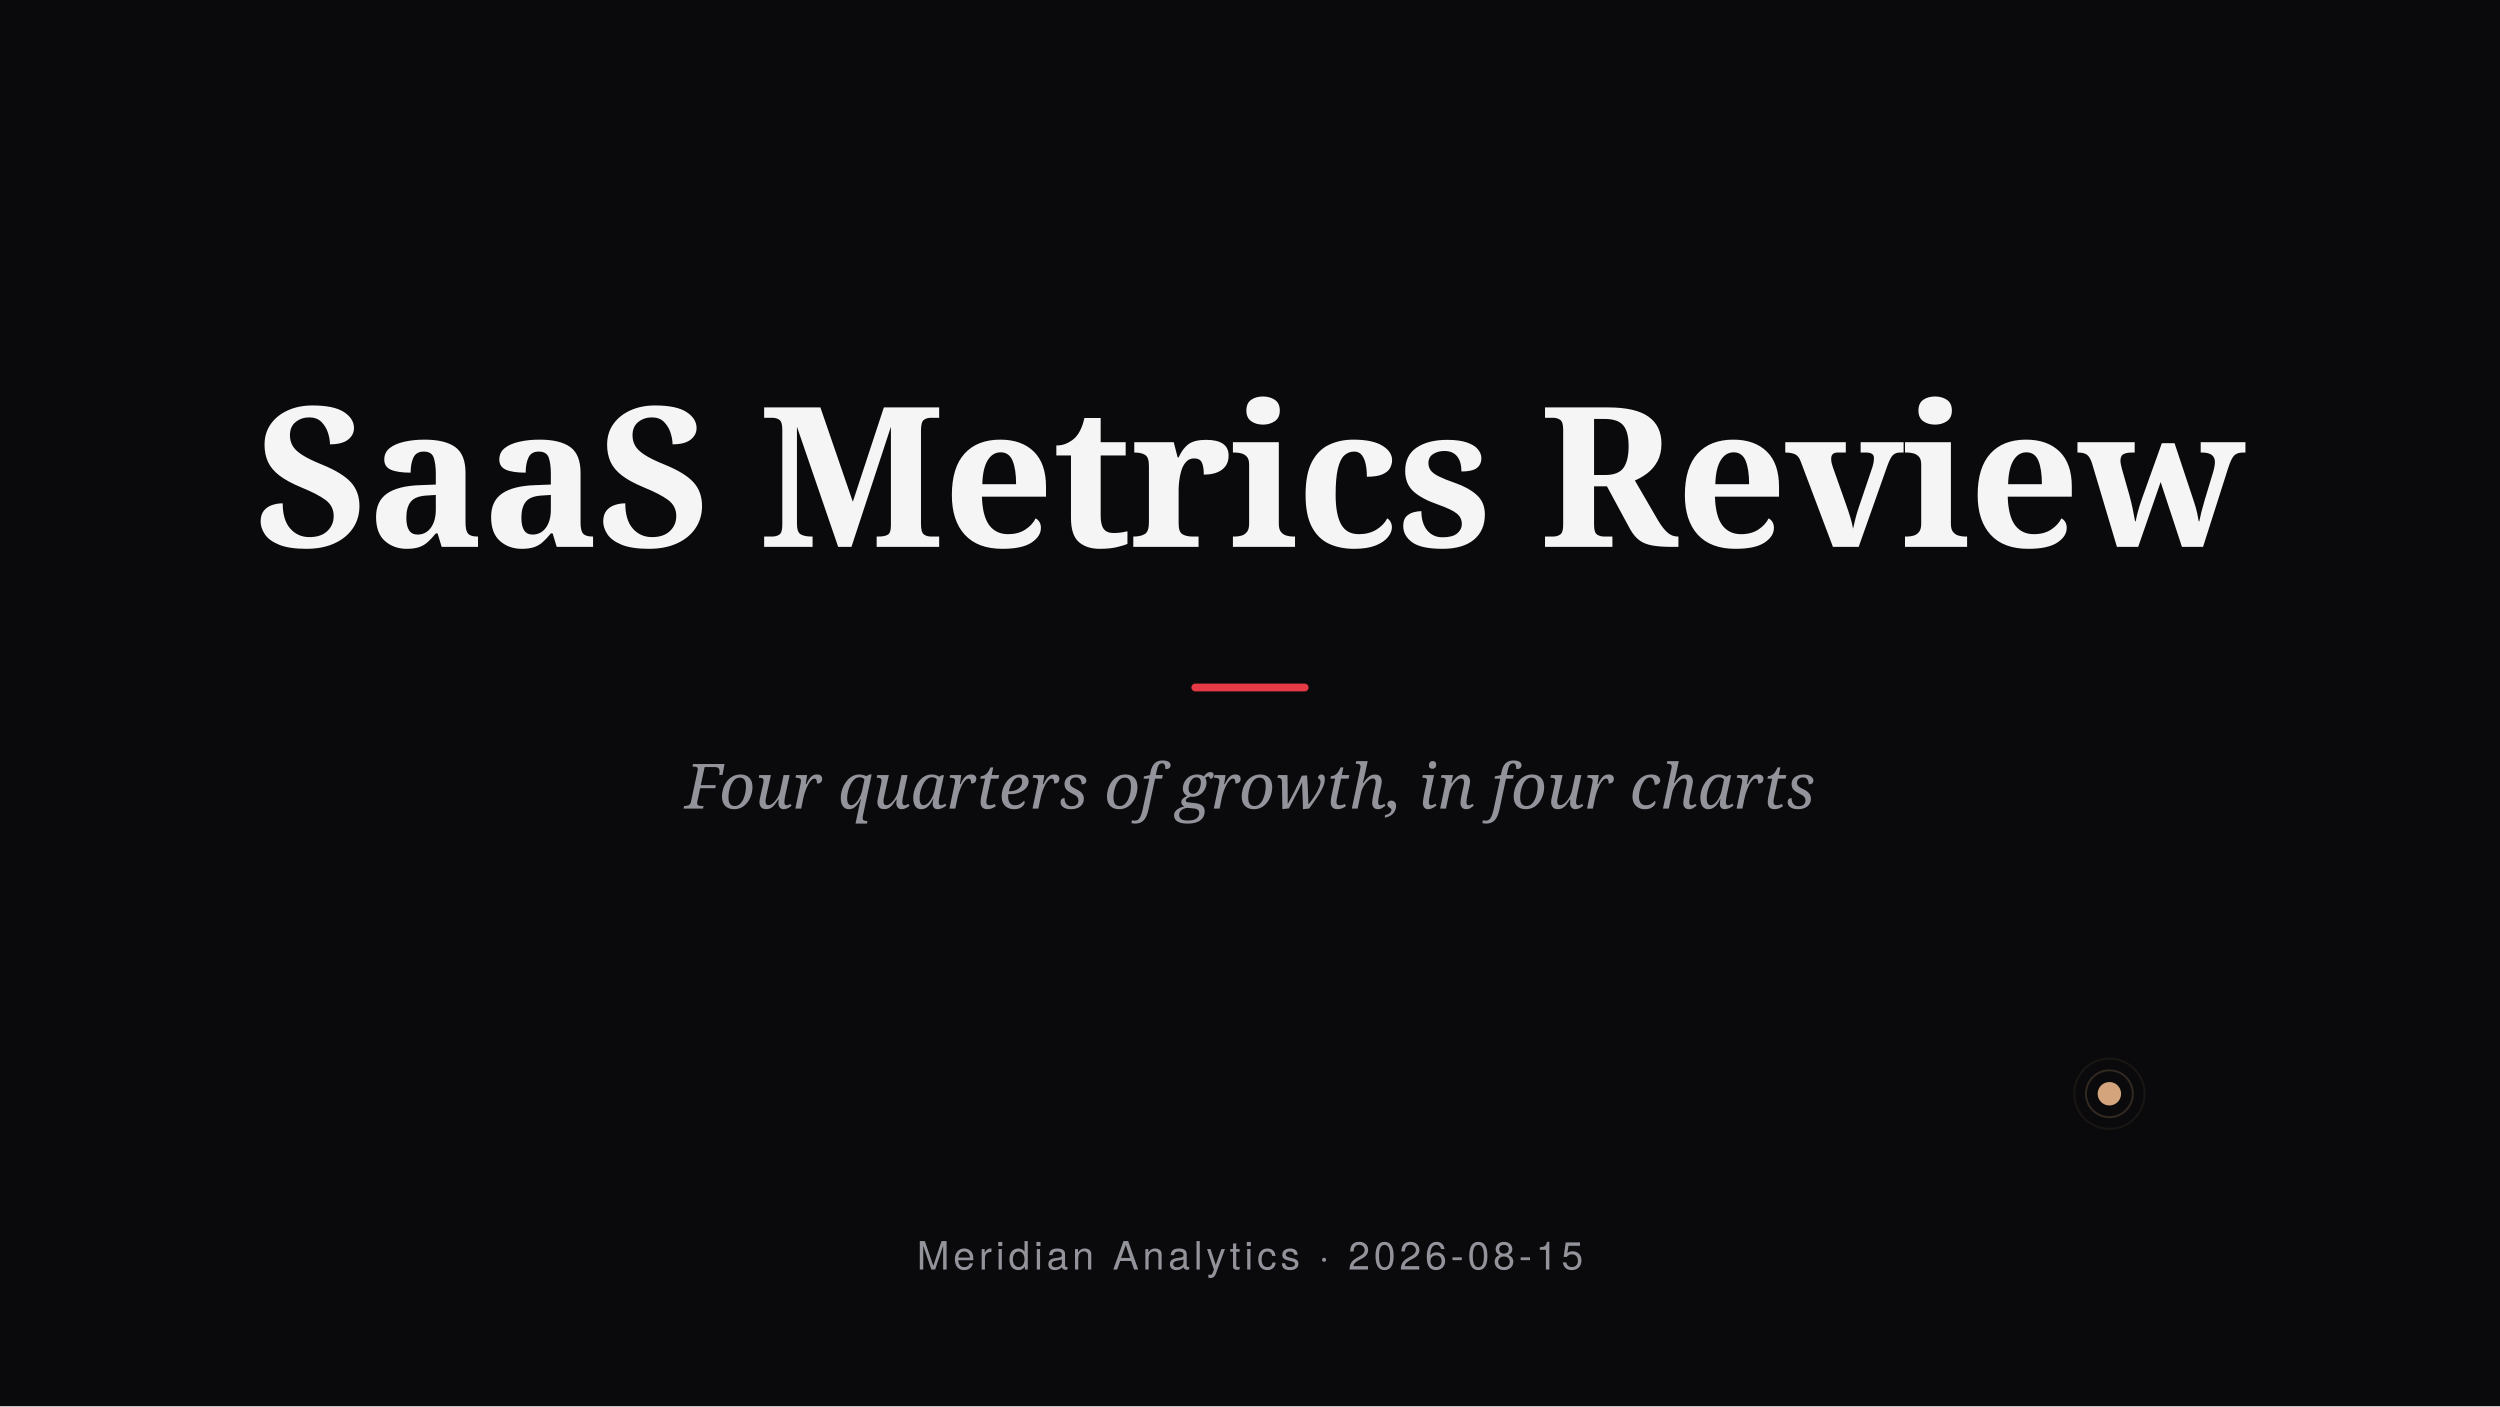
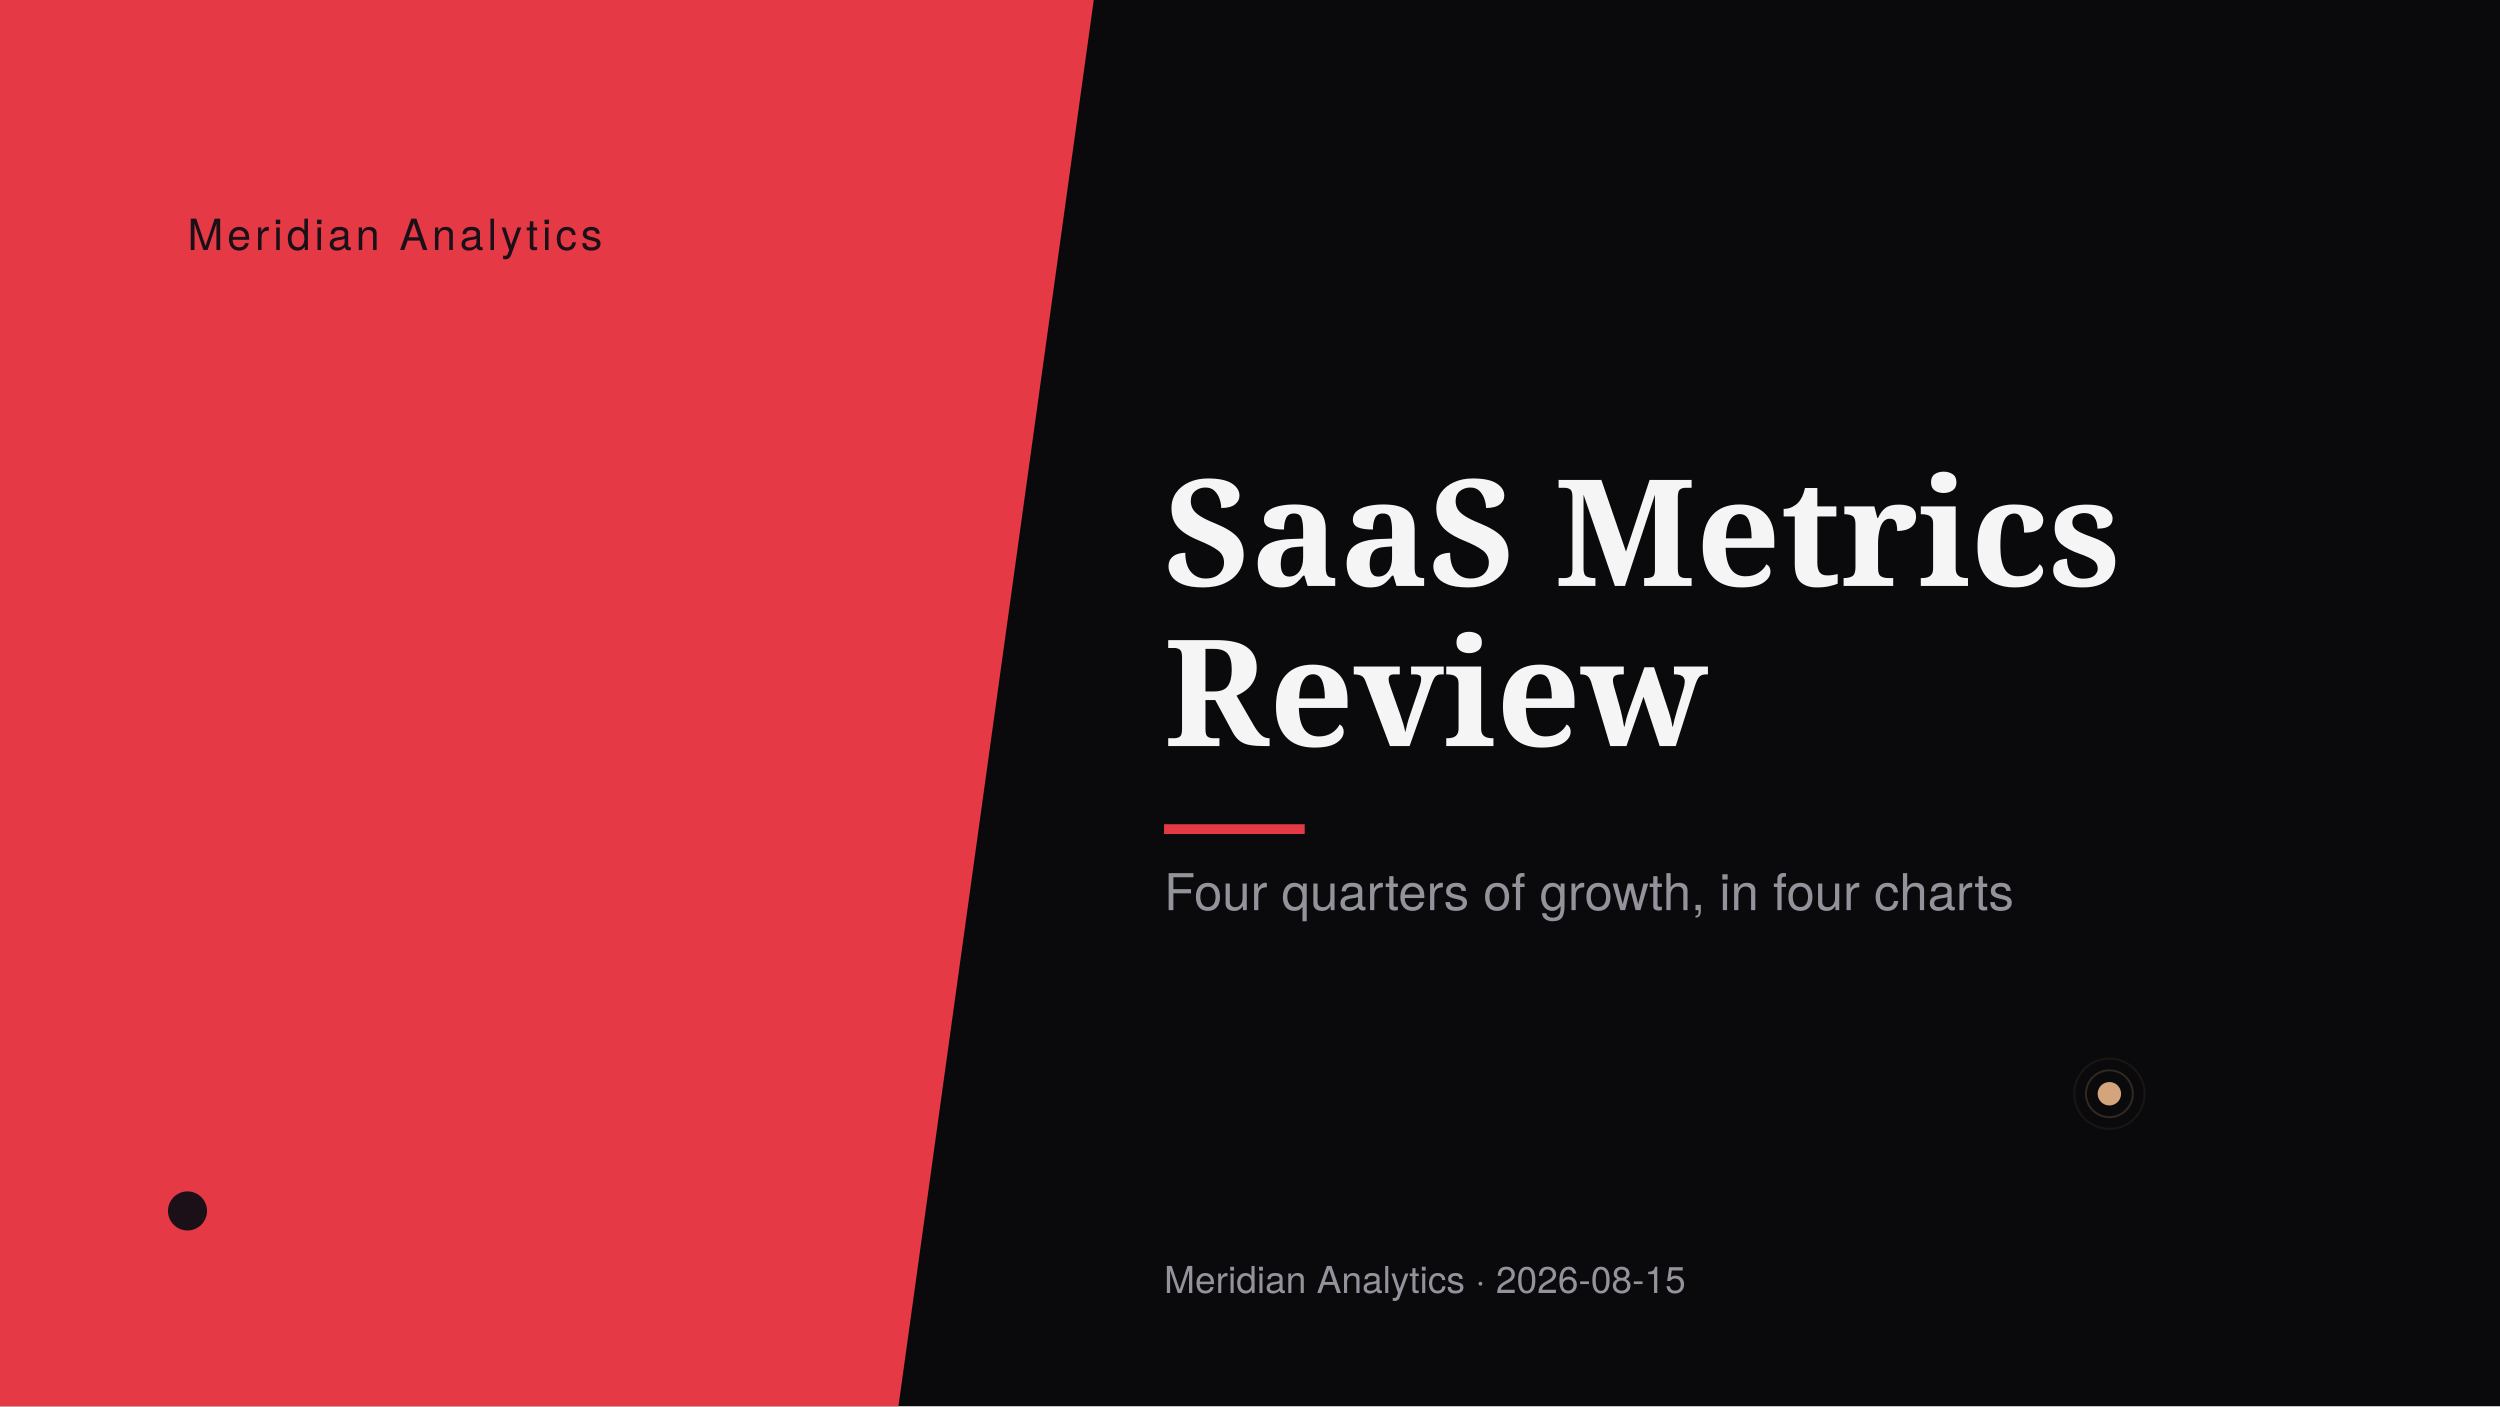
<svg xmlns="http://www.w3.org/2000/svg" viewBox="0 0 1280 720">
  <rect x="0" y="0" width="1280" height="720" fill="#0A0A0C" />
  <g data-decor="true">
    <circle cx="1080" cy="560" r="6" fill="#D4A57C" />
    <circle cx="1080" cy="560" r="12" fill="none" stroke="#D4A57C" stroke-opacity="0.2" />
    <circle cx="1080" cy="560" r="18" fill="none" stroke="#D4A57C" stroke-opacity="0.08" />
  </g>
-   <g data-archetype="poster-center">
-     <text x="640" y="280" text-anchor="middle" font-family="Georgia, Songti SC, STSong, serif" font-size="100" font-weight="800" fill="#F5F5F5" letter-spacing="-1" dominant-baseline="alphabetic">SaaS Metrics Review</text>
-     <rect x="610" y="350" width="60" height="4" rx="2" fill="#E63946" />
-     <text x="640" y="414" text-anchor="middle" font-family="Georgia, Songti SC, STSong, serif" font-size="32" fill="#93939C" font-style="italic" dominant-baseline="alphabetic">Four quarters of growth, in four charts</text>
-     <text x="640" y="650" text-anchor="middle" font-family="Microsoft YaHei, PingFang SC, Helvetica Neue, sans-serif" font-size="20" fill="#93939C" letter-spacing="2" dominant-baseline="alphabetic">Meridian Analytics    ·    2026-08-15</text>
+   <g data-archetype="split-diagonal">
+     <path d="M 0,0 L 560,0 L 460,720 L 0,720 Z" fill="#E63946" />
+     <text x="96" y="128" font-family="Microsoft YaHei, PingFang SC, Helvetica Neue, sans-serif" font-size="22" fill="#0A0E14" fill-opacity="0.92" letter-spacing="2" dominant-baseline="alphabetic">Meridian Analytics</text>
+     <circle cx="96" cy="620" r="10" fill="#0A0E14" fill-opacity="0.92" />
+     <text x="596" y="300" font-family="Georgia, Songti SC, STSong, serif" font-size="76" font-weight="700" fill="#F5F5F5" dominant-baseline="alphabetic">SaaS Metrics</text>
+     <text x="596" y="382" font-family="Georgia, Songti SC, STSong, serif" font-size="76" font-weight="700" fill="#F5F5F5" dominant-baseline="alphabetic">Review</text>
+     <rect x="596" y="422" width="72" height="5" fill="#E63946" />
+     <text x="596" y="466" font-family="Microsoft YaHei, PingFang SC, Helvetica Neue, sans-serif" font-size="26" fill="#93939C" dominant-baseline="alphabetic">Four quarters of growth, in four charts</text>
+     <text x="596" y="662" font-family="Microsoft YaHei, PingFang SC, Helvetica Neue, sans-serif" font-size="19" fill="#93939C" dominant-baseline="alphabetic">Meridian Analytics    ·    2026-08-15</text>
  </g>
</svg>
